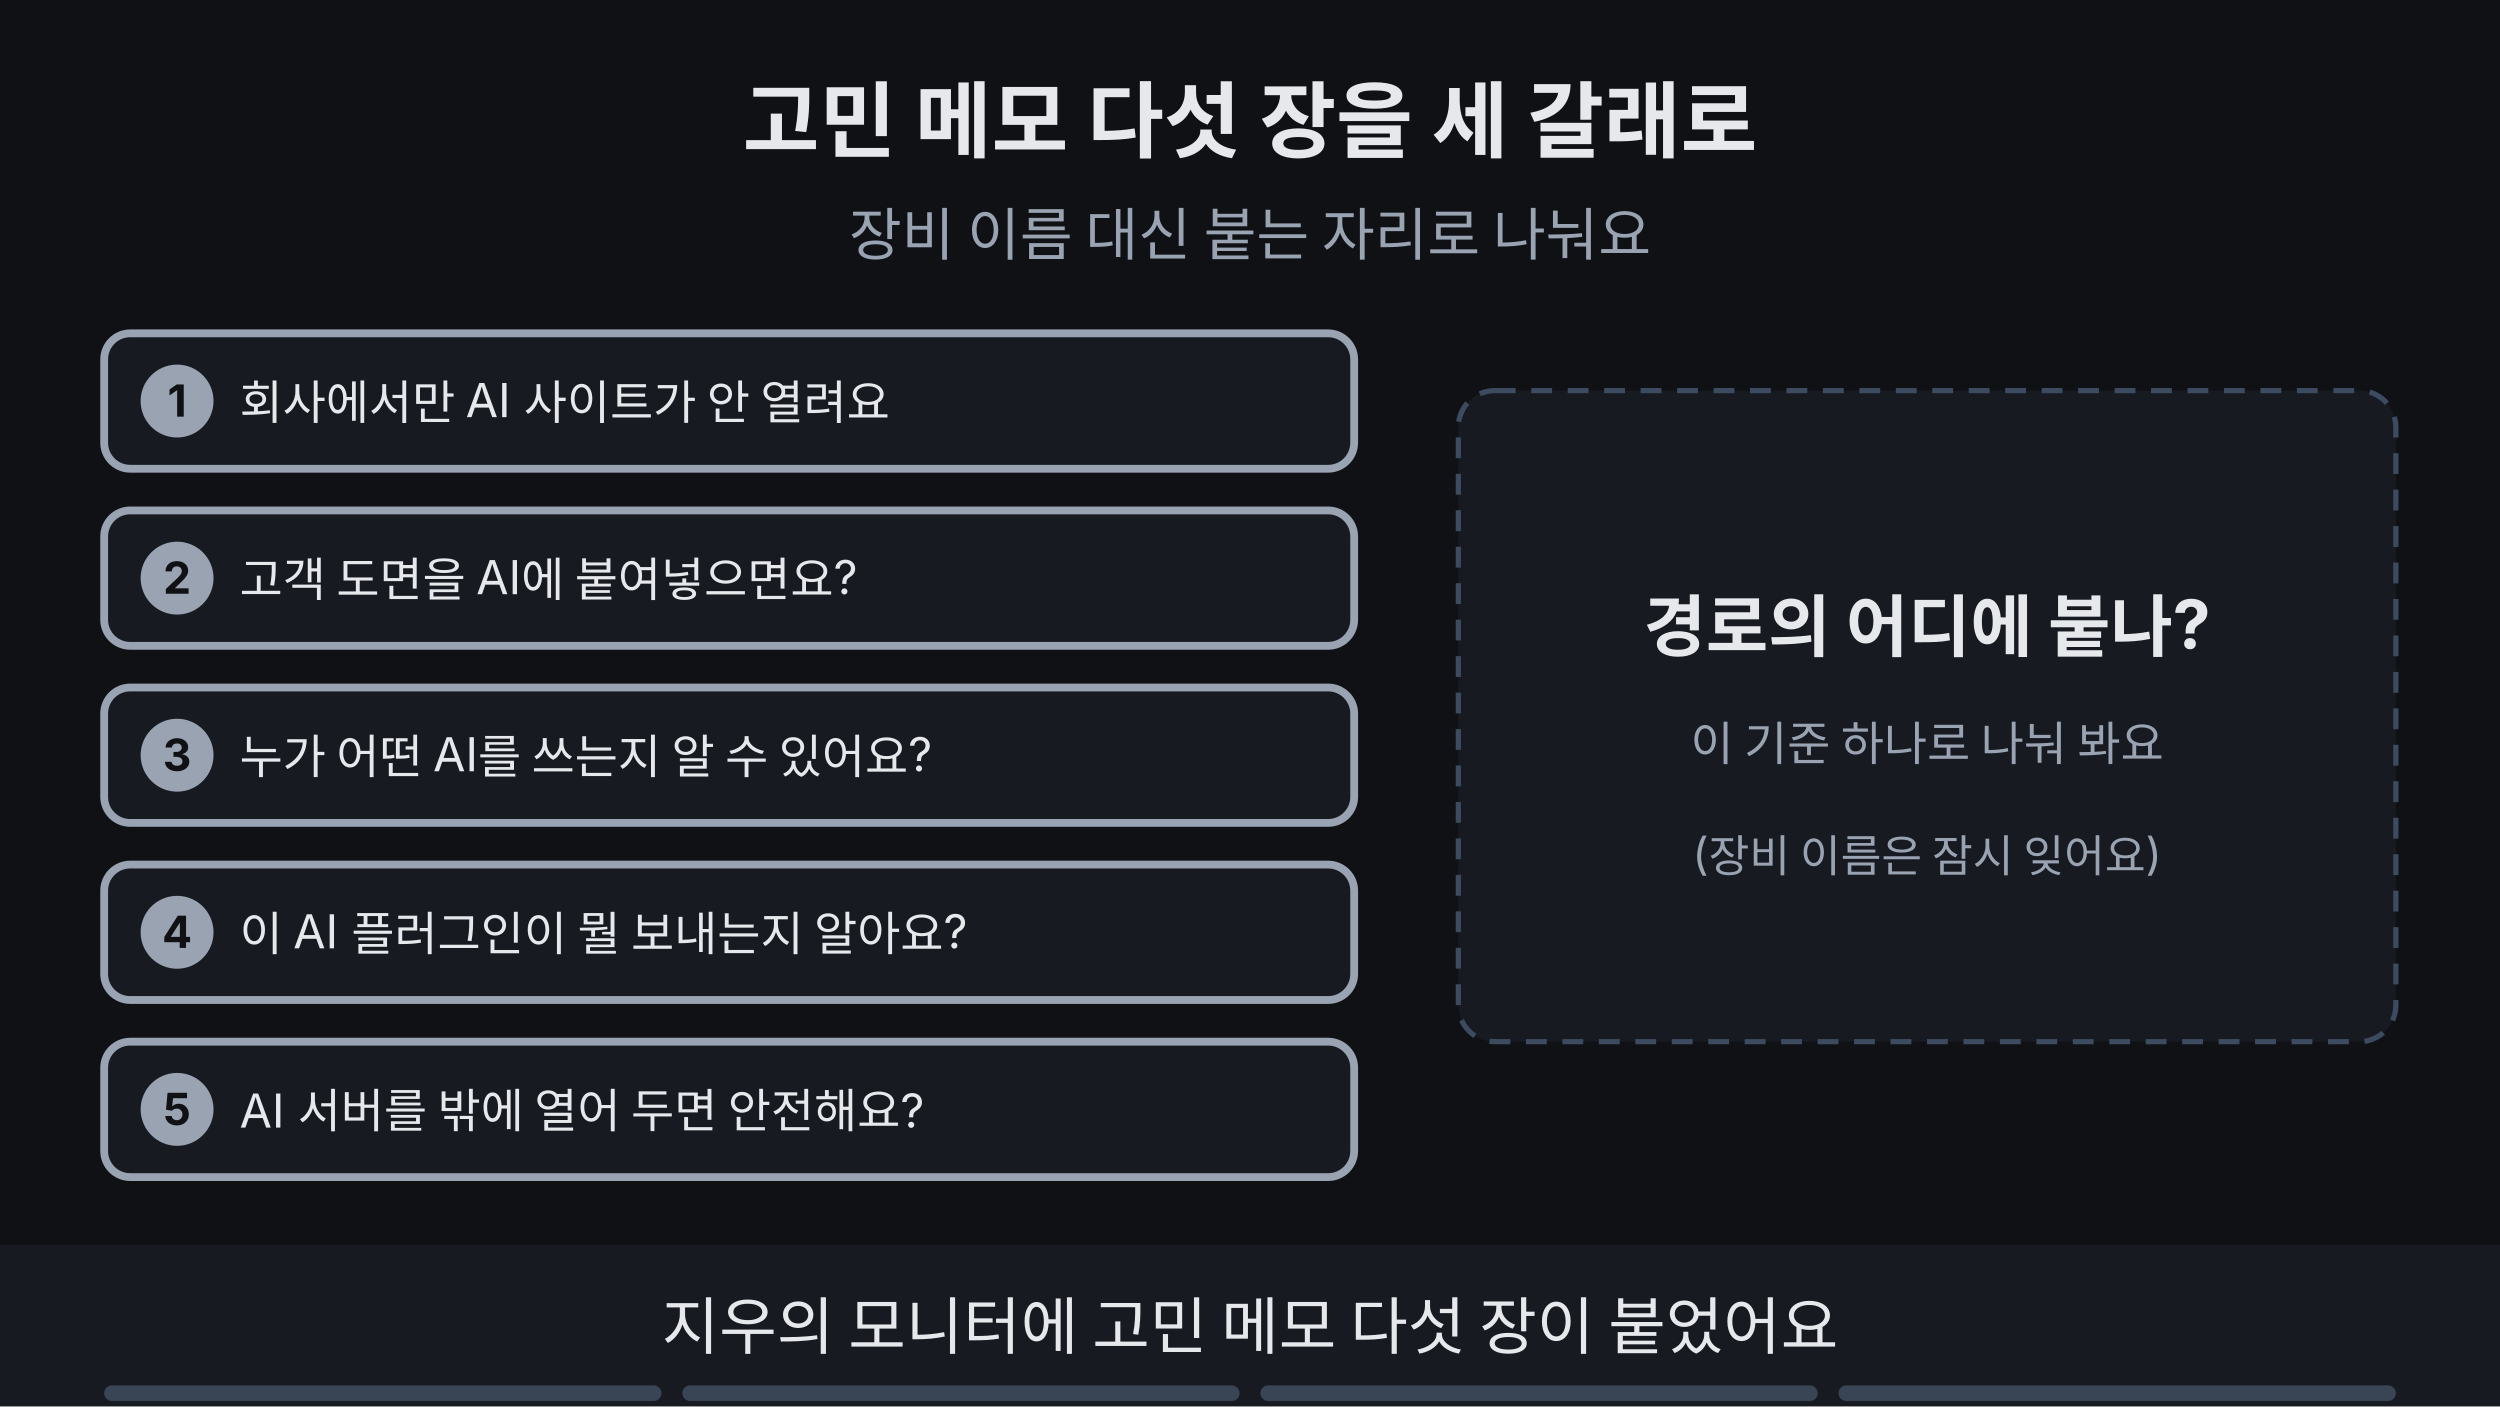
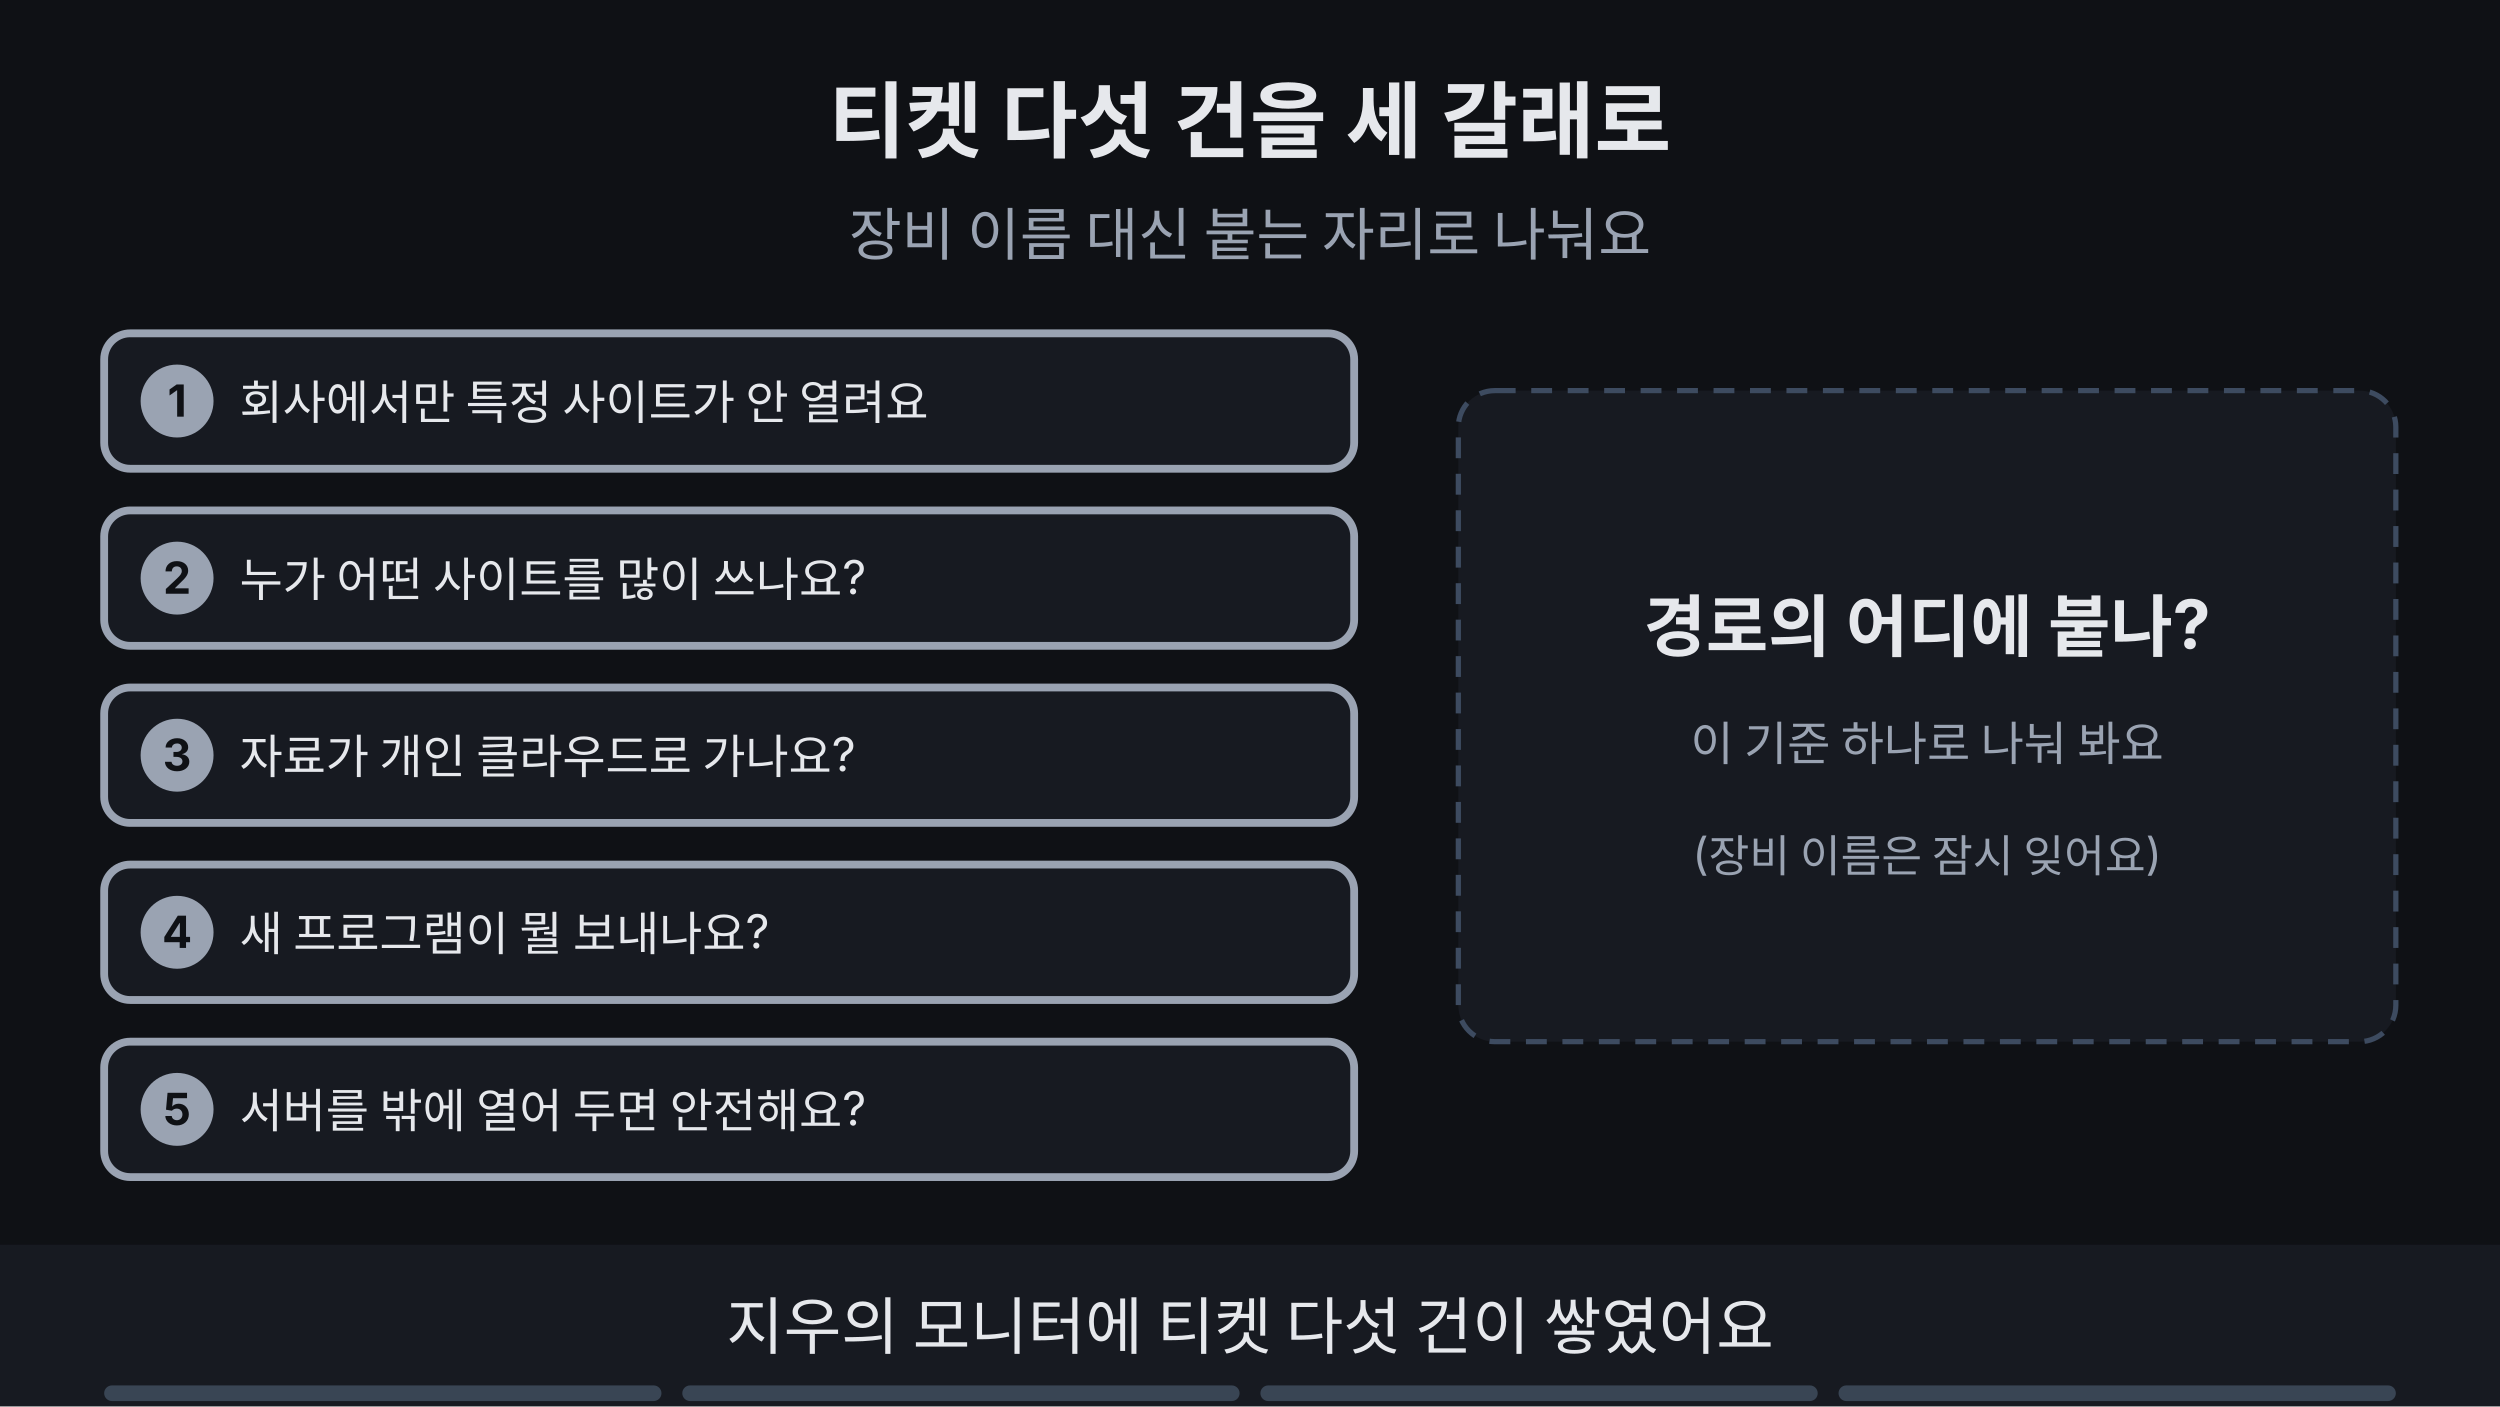
<svg xmlns="http://www.w3.org/2000/svg" viewBox="0 0 960 540" width="960" height="540" font-family="-apple-system,'Apple SD Gothic Neo','Segoe UI',sans-serif">
  <rect width="960" height="540" fill="#0f1115" />
-   <text x="480" y="58" text-anchor="middle" font-size="32" font-weight="700" fill="#e6e8ec">고민 메모 다섯 장을 세 갈래로</text>
+   <text x="480" y="58" text-anchor="middle" font-size="32" font-weight="700" fill="#e6e8ec">티켓 다섯 건을 세 갈래로</text>
  <text x="480" y="98" text-anchor="middle" font-size="22" fill="#9aa3b2">장비 이름 대신 붙는 자리로 나눠요</text>
  <g opacity="1">
    <animate attributeName="opacity" values="1;1;0;0" keyTimes="0;0.235;0.250;1" dur="16s" repeatCount="indefinite" />
    <rect x="40" y="128" width="480" height="52" rx="10" fill="#171a21" stroke="#9aa3b2" stroke-width="3" />
    <circle cx="68" cy="154" r="14" fill="#9aa3b2" />
    <text x="68" y="160" text-anchor="middle" font-size="17" font-weight="700" fill="#0f1115">1</text>
-     <text x="92" y="161" text-anchor="start" font-size="18" fill="#e6e8ec">회사에서만 AI 사이트가 안 열려요</text>
+     <text x="92" y="161" text-anchor="start" font-size="18" fill="#e6e8ec">회사에서만 특정 사이트가 안 열려요</text>
    <rect x="40" y="196" width="480" height="52" rx="10" fill="#171a21" stroke="#9aa3b2" stroke-width="3" />
    <circle cx="68" cy="222" r="14" fill="#9aa3b2" />
    <text x="68" y="228" text-anchor="middle" font-size="17" font-weight="700" fill="#0f1115">2</text>
-     <text x="92" y="229" text-anchor="start" font-size="18" fill="#e6e8ec">고객 도면을 AI에 붙여넣으면요?</text>
+     <text x="92" y="229" text-anchor="start" font-size="18" fill="#e6e8ec">누가 어떤 사이트를 많이 쓰나요?</text>
    <rect x="40" y="264" width="480" height="52" rx="10" fill="#171a21" stroke="#9aa3b2" stroke-width="3" />
    <circle cx="68" cy="290" r="14" fill="#9aa3b2" />
    <text x="68" y="296" text-anchor="middle" font-size="17" font-weight="700" fill="#0f1115">3</text>
-     <text x="92" y="297" text-anchor="start" font-size="18" fill="#e6e8ec">누가 어떤 AI를 쓰는지 알 수 있어요?</text>
+     <text x="92" y="297" text-anchor="start" font-size="18" fill="#e6e8ec">자료가 개인 클라우드로 가나요?</text>
    <rect x="40" y="332" width="480" height="52" rx="10" fill="#171a21" stroke="#9aa3b2" stroke-width="3" />
    <circle cx="68" cy="358" r="14" fill="#9aa3b2" />
    <text x="68" y="364" text-anchor="middle" font-size="17" font-weight="700" fill="#0f1115">4</text>
-     <text x="92" y="365" text-anchor="start" font-size="18" fill="#e6e8ec">이 AI 플러그인이 뭘 보내는지 알아요?</text>
+     <text x="92" y="365" text-anchor="start" font-size="18" fill="#e6e8ec">새 프로그램이 뭘 보내나요?</text>
    <rect x="40" y="400" width="480" height="52" rx="10" fill="#171a21" stroke="#9aa3b2" stroke-width="3" />
    <circle cx="68" cy="426" r="14" fill="#9aa3b2" />
    <text x="68" y="432" text-anchor="middle" font-size="17" font-weight="700" fill="#0f1115">5</text>
-     <text x="92" y="433" text-anchor="start" font-size="18" fill="#e6e8ec">AI 서버를 밖에 열어 두면 안전해요?</text>
+     <text x="92" y="433" text-anchor="start" font-size="18" fill="#e6e8ec">서버를 밖에 열어 두면 안전해요?</text>
  </g>
  <g opacity="0">
    <animate attributeName="opacity" values="0;0;1;1;0;0" keyTimes="0;0.250;0.265;0.485;0.500;1" dur="16s" repeatCount="indefinite" />
    <rect x="40" y="128" width="480" height="52" rx="10" fill="#171a21" stroke="#6ea8fe" stroke-width="3" />
    <circle cx="68" cy="154" r="14" fill="#6ea8fe" />
    <text x="68" y="160" text-anchor="middle" font-size="17" font-weight="700" fill="#0f1115">1</text>
-     <text x="92" y="161" text-anchor="start" font-size="18" fill="#e6e8ec">회사에서만 AI 사이트가 안 열려요</text>
+     <text x="92" y="161" text-anchor="start" font-size="18" fill="#e6e8ec">회사에서만 특정 사이트가 안 열려요</text>
    <rect x="40" y="196" width="480" height="52" rx="10" fill="#171a21" stroke="#9aa3b2" stroke-width="3" />
    <circle cx="68" cy="222" r="14" fill="#9aa3b2" />
    <text x="68" y="228" text-anchor="middle" font-size="17" font-weight="700" fill="#0f1115">2</text>
-     <text x="92" y="229" text-anchor="start" font-size="18" fill="#e6e8ec">고객 도면을 AI에 붙여넣으면요?</text>
+     <text x="92" y="229" text-anchor="start" font-size="18" fill="#e6e8ec">누가 어떤 사이트를 많이 쓰나요?</text>
    <rect x="40" y="264" width="480" height="52" rx="10" fill="#171a21" stroke="#9aa3b2" stroke-width="3" />
    <circle cx="68" cy="290" r="14" fill="#9aa3b2" />
    <text x="68" y="296" text-anchor="middle" font-size="17" font-weight="700" fill="#0f1115">3</text>
-     <text x="92" y="297" text-anchor="start" font-size="18" fill="#e6e8ec">누가 어떤 AI를 쓰는지 알 수 있어요?</text>
+     <text x="92" y="297" text-anchor="start" font-size="18" fill="#e6e8ec">자료가 개인 클라우드로 가나요?</text>
    <rect x="40" y="332" width="480" height="52" rx="10" fill="#171a21" stroke="#9aa3b2" stroke-width="3" />
    <circle cx="68" cy="358" r="14" fill="#9aa3b2" />
    <text x="68" y="364" text-anchor="middle" font-size="17" font-weight="700" fill="#0f1115">4</text>
-     <text x="92" y="365" text-anchor="start" font-size="18" fill="#e6e8ec">이 AI 플러그인이 뭘 보내는지 알아요?</text>
+     <text x="92" y="365" text-anchor="start" font-size="18" fill="#e6e8ec">새 프로그램이 뭘 보내나요?</text>
    <rect x="40" y="400" width="480" height="52" rx="10" fill="#171a21" stroke="#9aa3b2" stroke-width="3" />
    <circle cx="68" cy="426" r="14" fill="#9aa3b2" />
    <text x="68" y="432" text-anchor="middle" font-size="17" font-weight="700" fill="#0f1115">5</text>
-     <text x="92" y="433" text-anchor="start" font-size="18" fill="#e6e8ec">AI 서버를 밖에 열어 두면 안전해요?</text>
+     <text x="92" y="433" text-anchor="start" font-size="18" fill="#e6e8ec">서버를 밖에 열어 두면 안전해요?</text>
  </g>
  <g opacity="0">
    <animate attributeName="opacity" values="0;0;1;1;0;0" keyTimes="0;0.500;0.515;0.735;0.750;1" dur="16s" repeatCount="indefinite" />
    <rect x="40" y="128" width="480" height="52" rx="10" fill="#171a21" stroke="#6ea8fe" stroke-width="3" />
    <circle cx="68" cy="154" r="14" fill="#6ea8fe" />
    <text x="68" y="160" text-anchor="middle" font-size="17" font-weight="700" fill="#0f1115">1</text>
-     <text x="92" y="161" text-anchor="start" font-size="18" fill="#e6e8ec">회사에서만 AI 사이트가 안 열려요</text>
-     <rect x="40" y="264" width="480" height="52" rx="10" fill="#171a21" stroke="#c792ea" stroke-width="3" />
-     <circle cx="68" cy="290" r="14" fill="#c792ea" />
+     <text x="92" y="161" text-anchor="start" font-size="18" fill="#e6e8ec">회사에서만 특정 사이트가 안 열려요</text>
+     <rect x="40" y="196" width="480" height="52" rx="10" fill="#171a21" stroke="#c792ea" stroke-width="3" />
+     <circle cx="68" cy="222" r="14" fill="#c792ea" />
+     <text x="68" y="228" text-anchor="middle" font-size="17" font-weight="700" fill="#0f1115">2</text>
+     <text x="92" y="229" text-anchor="start" font-size="18" fill="#e6e8ec">누가 어떤 사이트를 많이 쓰나요?</text>
+     <rect x="40" y="264" width="480" height="52" rx="10" fill="#171a21" stroke="#9aa3b2" stroke-width="3" />
+     <circle cx="68" cy="290" r="14" fill="#9aa3b2" />
    <text x="68" y="296" text-anchor="middle" font-size="17" font-weight="700" fill="#0f1115">3</text>
-     <text x="92" y="297" text-anchor="start" font-size="18" fill="#e6e8ec">누가 어떤 AI를 쓰는지 알 수 있어요?</text>
-     <rect x="40" y="196" width="480" height="52" rx="10" fill="#171a21" stroke="#9aa3b2" stroke-width="3" />
-     <circle cx="68" cy="222" r="14" fill="#9aa3b2" />
-     <text x="68" y="228" text-anchor="middle" font-size="17" font-weight="700" fill="#0f1115">2</text>
-     <text x="92" y="229" text-anchor="start" font-size="18" fill="#e6e8ec">고객 도면을 AI에 붙여넣으면요?</text>
+     <text x="92" y="297" text-anchor="start" font-size="18" fill="#e6e8ec">자료가 개인 클라우드로 가나요?</text>
    <rect x="40" y="332" width="480" height="52" rx="10" fill="#171a21" stroke="#9aa3b2" stroke-width="3" />
    <circle cx="68" cy="358" r="14" fill="#9aa3b2" />
    <text x="68" y="364" text-anchor="middle" font-size="17" font-weight="700" fill="#0f1115">4</text>
-     <text x="92" y="365" text-anchor="start" font-size="18" fill="#e6e8ec">이 AI 플러그인이 뭘 보내는지 알아요?</text>
+     <text x="92" y="365" text-anchor="start" font-size="18" fill="#e6e8ec">새 프로그램이 뭘 보내나요?</text>
    <rect x="40" y="400" width="480" height="52" rx="10" fill="#171a21" stroke="#9aa3b2" stroke-width="3" />
    <circle cx="68" cy="426" r="14" fill="#9aa3b2" />
    <text x="68" y="432" text-anchor="middle" font-size="17" font-weight="700" fill="#0f1115">5</text>
-     <text x="92" y="433" text-anchor="start" font-size="18" fill="#e6e8ec">AI 서버를 밖에 열어 두면 안전해요?</text>
+     <text x="92" y="433" text-anchor="start" font-size="18" fill="#e6e8ec">서버를 밖에 열어 두면 안전해요?</text>
  </g>
  <g opacity="0">
    <animate attributeName="opacity" values="0;0;1;1" keyTimes="0;0.750;0.765;1" dur="16s" repeatCount="indefinite" />
    <rect x="40" y="128" width="480" height="52" rx="10" fill="#171a21" stroke="#6ea8fe" stroke-width="3" />
    <circle cx="68" cy="154" r="14" fill="#6ea8fe" />
    <text x="68" y="160" text-anchor="middle" font-size="17" font-weight="700" fill="#0f1115">1</text>
-     <text x="92" y="161" text-anchor="start" font-size="18" fill="#e6e8ec">회사에서만 AI 사이트가 안 열려요</text>
-     <rect x="40" y="196" width="480" height="52" rx="10" fill="#171a21" stroke="#7ee7c7" stroke-width="3" />
-     <circle cx="68" cy="222" r="14" fill="#7ee7c7" />
+     <text x="92" y="161" text-anchor="start" font-size="18" fill="#e6e8ec">회사에서만 특정 사이트가 안 열려요</text>
+     <rect x="40" y="196" width="480" height="52" rx="10" fill="#171a21" stroke="#c792ea" stroke-width="3" />
+     <circle cx="68" cy="222" r="14" fill="#c792ea" />
    <text x="68" y="228" text-anchor="middle" font-size="17" font-weight="700" fill="#0f1115">2</text>
-     <text x="92" y="229" text-anchor="start" font-size="18" fill="#e6e8ec">고객 도면을 AI에 붙여넣으면요?</text>
-     <rect x="40" y="264" width="480" height="52" rx="10" fill="#171a21" stroke="#c792ea" stroke-width="3" />
-     <circle cx="68" cy="290" r="14" fill="#c792ea" />
+     <text x="92" y="229" text-anchor="start" font-size="18" fill="#e6e8ec">누가 어떤 사이트를 많이 쓰나요?</text>
+     <rect x="40" y="264" width="480" height="52" rx="10" fill="#171a21" stroke="#7ee7c7" stroke-width="3" />
+     <circle cx="68" cy="290" r="14" fill="#7ee7c7" />
    <text x="68" y="296" text-anchor="middle" font-size="17" font-weight="700" fill="#0f1115">3</text>
-     <text x="92" y="297" text-anchor="start" font-size="18" fill="#e6e8ec">누가 어떤 AI를 쓰는지 알 수 있어요?</text>
+     <text x="92" y="297" text-anchor="start" font-size="18" fill="#e6e8ec">자료가 개인 클라우드로 가나요?</text>
    <rect x="40" y="332" width="480" height="52" rx="10" fill="#171a21" stroke="#7ee7c7" stroke-width="3" />
    <circle cx="68" cy="358" r="14" fill="#7ee7c7" />
    <text x="68" y="364" text-anchor="middle" font-size="17" font-weight="700" fill="#0f1115">4</text>
-     <text x="92" y="365" text-anchor="start" font-size="18" fill="#e6e8ec">이 AI 플러그인이 뭘 보내는지 알아요?</text>
+     <text x="92" y="365" text-anchor="start" font-size="18" fill="#e6e8ec">새 프로그램이 뭘 보내나요?</text>
    <rect x="40" y="400" width="480" height="52" rx="10" fill="#171a21" stroke="#7ee7c7" stroke-width="3" />
    <circle cx="68" cy="426" r="14" fill="#7ee7c7" />
    <text x="68" y="432" text-anchor="middle" font-size="17" font-weight="700" fill="#0f1115">5</text>
-     <text x="92" y="433" text-anchor="start" font-size="18" fill="#e6e8ec">AI 서버를 밖에 열어 두면 안전해요?</text>
+     <text x="92" y="433" text-anchor="start" font-size="18" fill="#e6e8ec">서버를 밖에 열어 두면 안전해요?</text>
  </g>
  <g opacity="1">
    <animate attributeName="opacity" values="1;1;0;0" keyTimes="0;0.235;0.250;1" dur="16s" repeatCount="indefinite" />
    <rect x="560" y="150" width="360" height="250" rx="14" fill="#171a21" stroke="#3d4b60" stroke-width="2" stroke-dasharray="8 6" />
    <text x="740" y="250" text-anchor="middle" font-size="26" font-weight="700" fill="#e6e8ec">경로의 어디에 붙나?</text>
    <text x="740" y="292" text-anchor="middle" font-size="18" fill="#9aa3b2">이 기준 하나로 나눠 봐요</text>
    <text x="740" y="334" text-anchor="middle" font-size="17" fill="#9aa3b2">(장비 이름은 잠시 잊어요)</text>
  </g>
  <g opacity="0">
    <animate attributeName="opacity" values="0;0;1;1" keyTimes="0;0.250;0.265;1" dur="16s" repeatCount="indefinite" />
    <rect x="560" y="140" width="360" height="84" rx="12" fill="#171a21" stroke="#6ea8fe" stroke-width="3" />
    <text x="740" y="176" text-anchor="middle" font-size="24" font-weight="700" fill="#6ea8fe">Inline</text>
    <text x="740" y="204" text-anchor="middle" font-size="17" fill="#9aa3b2">경로 위 · Lesson 11-2</text>
  </g>
  <g opacity="0">
    <animate attributeName="opacity" values="0;0;1;1;0;0" keyTimes="0;0.250;0.265;0.485;0.500;1" dur="16s" repeatCount="indefinite" />
    <rect x="556" y="136" width="368" height="92" rx="10" fill="none" stroke="#ffb454" stroke-width="5" />
  </g>
  <g opacity="0">
    <animate attributeName="opacity" values="0;0;1;1;0;0" keyTimes="0;0.250;0.265;0.485;0.500;1" dur="16s" repeatCount="indefinite" />
    <rect x="36" y="124" width="488" height="60" rx="10" fill="none" stroke="#ffb454" stroke-width="5" />
  </g>
  <g opacity="0">
    <animate attributeName="opacity" values="0;0;1;1" keyTimes="0;0.500;0.515;1" dur="16s" repeatCount="indefinite" />
    <rect x="560" y="244" width="360" height="84" rx="12" fill="#171a21" stroke="#c792ea" stroke-width="3" />
    <text x="740" y="280" text-anchor="middle" font-size="24" font-weight="700" fill="#c792ea">Out of path</text>
    <text x="740" y="308" text-anchor="middle" font-size="17" fill="#9aa3b2">경로 옆 복사본 · Lesson 11-3</text>
  </g>
  <g opacity="0">
    <animate attributeName="opacity" values="0;0;1;1;0;0" keyTimes="0;0.500;0.515;0.735;0.750;1" dur="16s" repeatCount="indefinite" />
    <rect x="556" y="240" width="368" height="92" rx="10" fill="none" stroke="#ffb454" stroke-width="5" />
  </g>
  <g opacity="0">
    <animate attributeName="opacity" values="0;0;1;1;0;0" keyTimes="0;0.500;0.515;0.735;0.750;1" dur="16s" repeatCount="indefinite" />
-     <rect x="36" y="260" width="488" height="60" rx="10" fill="none" stroke="#ffb454" stroke-width="5" />
+     <rect x="36" y="192" width="488" height="60" rx="10" fill="none" stroke="#ffb454" stroke-width="5" />
  </g>
  <g opacity="0">
    <animate attributeName="opacity" values="0;0;1;1" keyTimes="0;0.750;0.765;1" dur="16s" repeatCount="indefinite" />
    <rect x="560" y="348" width="360" height="84" rx="12" fill="#171a21" stroke="#7ee7c7" stroke-width="3" />
    <text x="740" y="384" text-anchor="middle" font-size="24" font-weight="700" fill="#7ee7c7">Proxy</text>
    <text x="740" y="412" text-anchor="middle" font-size="17" fill="#9aa3b2">대신 연결 · Lesson 11-4 이후</text>
  </g>
  <g opacity="0">
    <animate attributeName="opacity" values="0;0;1;1" keyTimes="0;0.750;0.765;1" dur="16s" repeatCount="indefinite" />
    <rect x="556" y="344" width="368" height="92" rx="10" fill="none" stroke="#ffb454" stroke-width="5" />
  </g>
  <g opacity="0">
    <animate attributeName="opacity" values="0;0;1;1" keyTimes="0;0.750;0.765;1" dur="16s" repeatCount="indefinite" />
-     <rect x="36" y="192" width="488" height="60" rx="10" fill="none" stroke="#ffb454" stroke-width="5" />
+     <rect x="36" y="260" width="488" height="60" rx="10" fill="none" stroke="#ffb454" stroke-width="5" />
  </g>
  <g opacity="0">
    <animate attributeName="opacity" values="0;0;1;1" keyTimes="0;0.750;0.765;1" dur="16s" repeatCount="indefinite" />
    <rect x="36" y="328" width="488" height="60" rx="10" fill="none" stroke="#ffb454" stroke-width="5" />
  </g>
  <g opacity="0">
    <animate attributeName="opacity" values="0;0;1;1" keyTimes="0;0.750;0.765;1" dur="16s" repeatCount="indefinite" />
    <rect x="36" y="396" width="488" height="60" rx="10" fill="none" stroke="#ffb454" stroke-width="5" />
  </g>
  <rect x="0" y="478" width="960" height="62" fill="#171a21" />
  <g opacity="1">
    <animate attributeName="opacity" values="1;1;0;0" keyTimes="0;0.235;0.250;1" dur="16s" repeatCount="indefinite" />
-     <text x="480" y="518" text-anchor="middle" font-size="24" fill="#e6e8ec">지우의 모니터에 고민 메모 다섯 장이 붙었어요</text>
+     <text x="480" y="518" text-anchor="middle" font-size="24" fill="#e6e8ec">지우의 모니터에 티켓 다섯 건이 쌓였어요</text>
  </g>
  <g opacity="0">
    <animate attributeName="opacity" values="0;0;1;1;0;0" keyTimes="0;0.250;0.265;0.485;0.500;1" dur="16s" repeatCount="indefinite" />
    <text x="480" y="518" text-anchor="middle" font-size="24" fill="#e6e8ec">길 위에서 막는 문제는 Inline이에요</text>
  </g>
  <g opacity="0">
    <animate attributeName="opacity" values="0;0;1;1;0;0" keyTimes="0;0.500;0.515;0.735;0.750;1" dur="16s" repeatCount="indefinite" />
    <text x="480" y="518" text-anchor="middle" font-size="24" fill="#e6e8ec">복사본으로 지켜보는 문제는 Out of path예요</text>
  </g>
  <g opacity="0">
    <animate attributeName="opacity" values="0;0;1;1" keyTimes="0;0.750;0.765;1" dur="16s" repeatCount="indefinite" />
-     <text x="480" y="518" text-anchor="middle" font-size="24" fill="#e6e8ec">나머지는 Proxy예요. 서버 앞에는 Inline도 써요</text>
+     <text x="480" y="518" text-anchor="middle" font-size="24" fill="#e6e8ec">나머지 셋은 Proxy로 이어져요</text>
  </g>
  <g aria-label="재생 진행 막대" data-stage-count="4">
    <g class="progress-segment" data-stage="1">
      <rect x="40" y="532" width="214" height="6" rx="3" fill="#394554" />
      <rect x="40" y="532" width="0" height="6" rx="3" fill="#ff3434">
        <animate attributeName="width" values="0;214;214" keyTimes="0;0.25;1" dur="16s" repeatCount="indefinite" />
      </rect>
    </g>
    <g class="progress-segment" data-stage="2">
      <rect x="262" y="532" width="214" height="6" rx="3" fill="#394554" />
      <rect x="262" y="532" width="0" height="6" rx="3" fill="#ff3434">
        <animate attributeName="width" values="0;0;214;214" keyTimes="0;0.25;0.5;1" dur="16s" repeatCount="indefinite" />
      </rect>
    </g>
    <g class="progress-segment" data-stage="3">
      <rect x="484" y="532" width="214" height="6" rx="3" fill="#394554" />
      <rect x="484" y="532" width="0" height="6" rx="3" fill="#ff3434">
        <animate attributeName="width" values="0;0;214;214" keyTimes="0;0.5;0.75;1" dur="16s" repeatCount="indefinite" />
      </rect>
    </g>
    <g class="progress-segment" data-stage="4">
      <rect x="706" y="532" width="214" height="6" rx="3" fill="#394554" />
      <rect x="706" y="532" width="0" height="6" rx="3" fill="#ff3434">
        <animate attributeName="width" values="0;0;214" keyTimes="0;0.75;1" dur="16s" repeatCount="indefinite" />
      </rect>
    </g>
  </g>
</svg>
